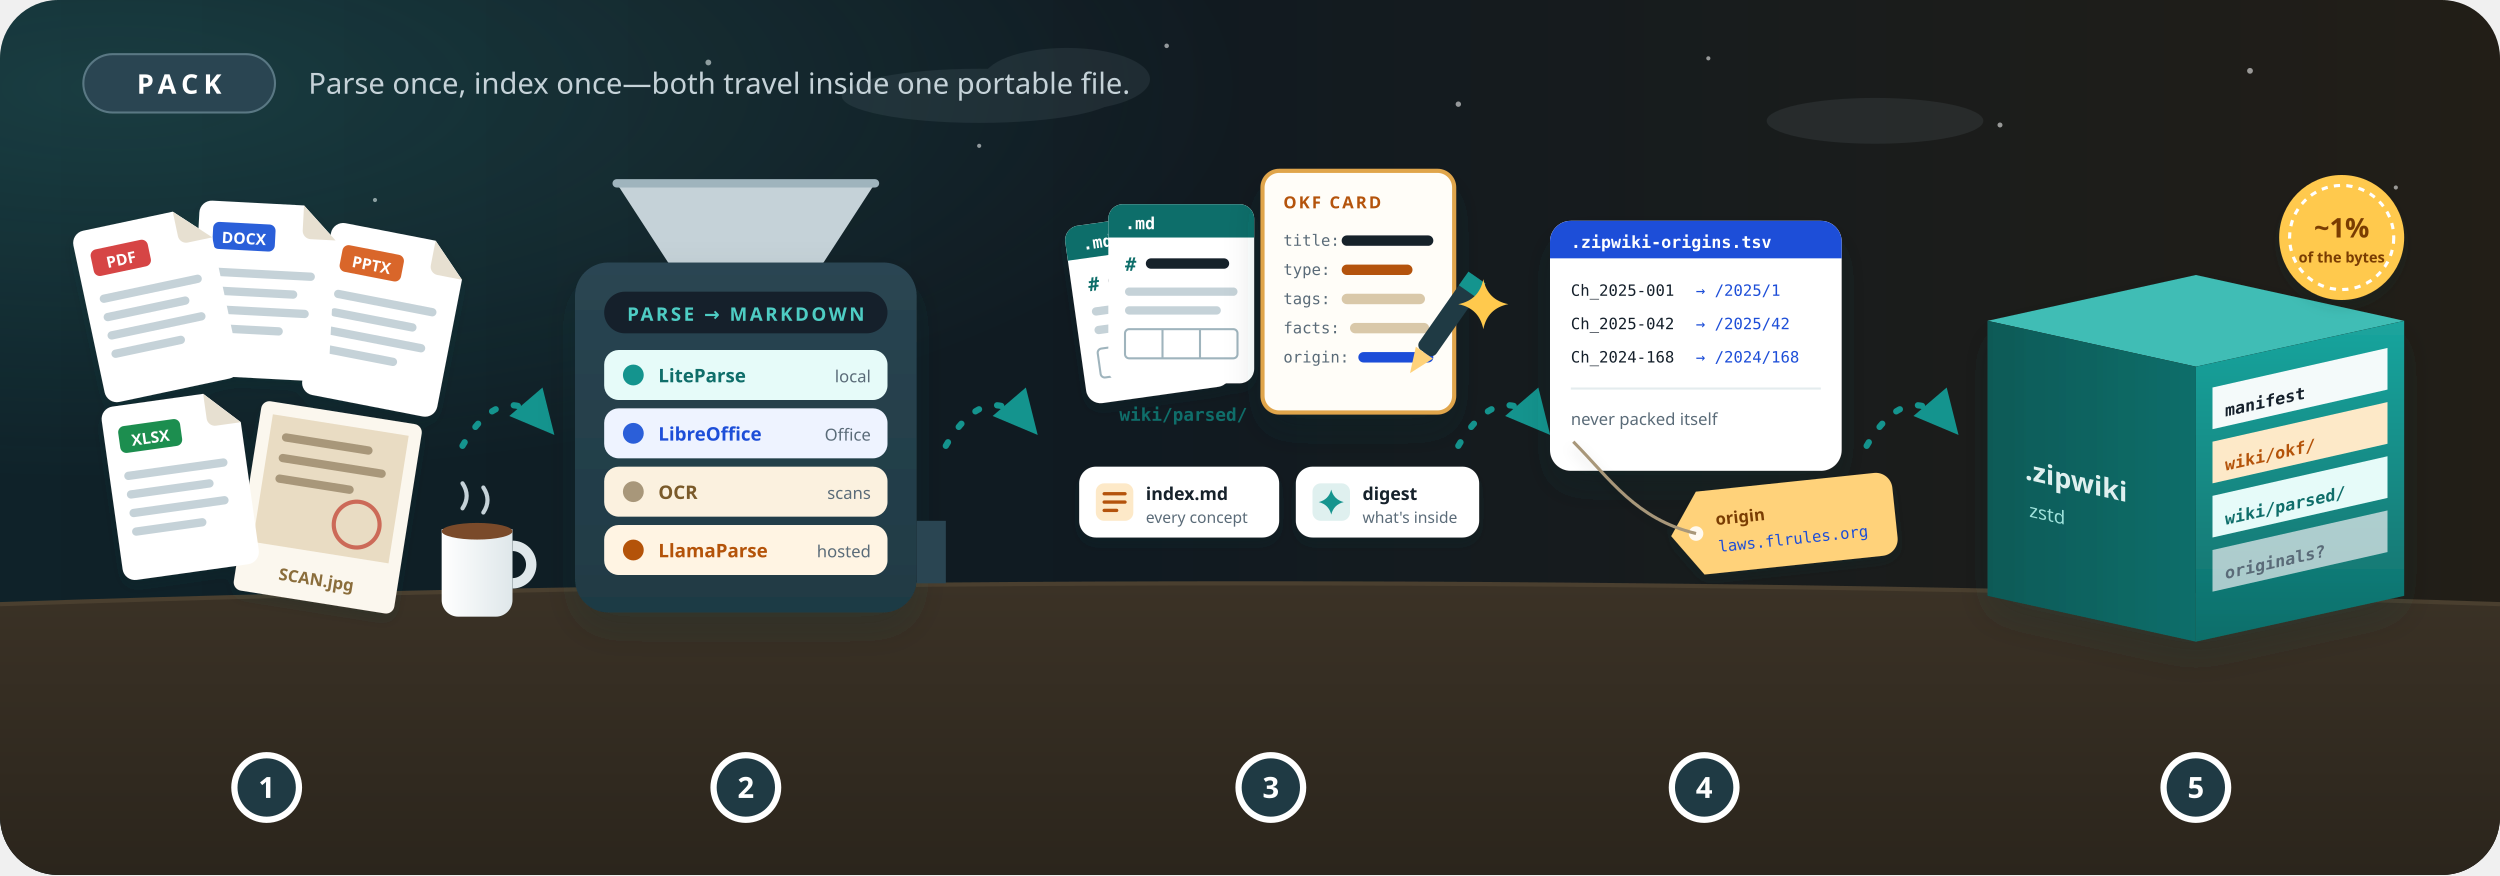
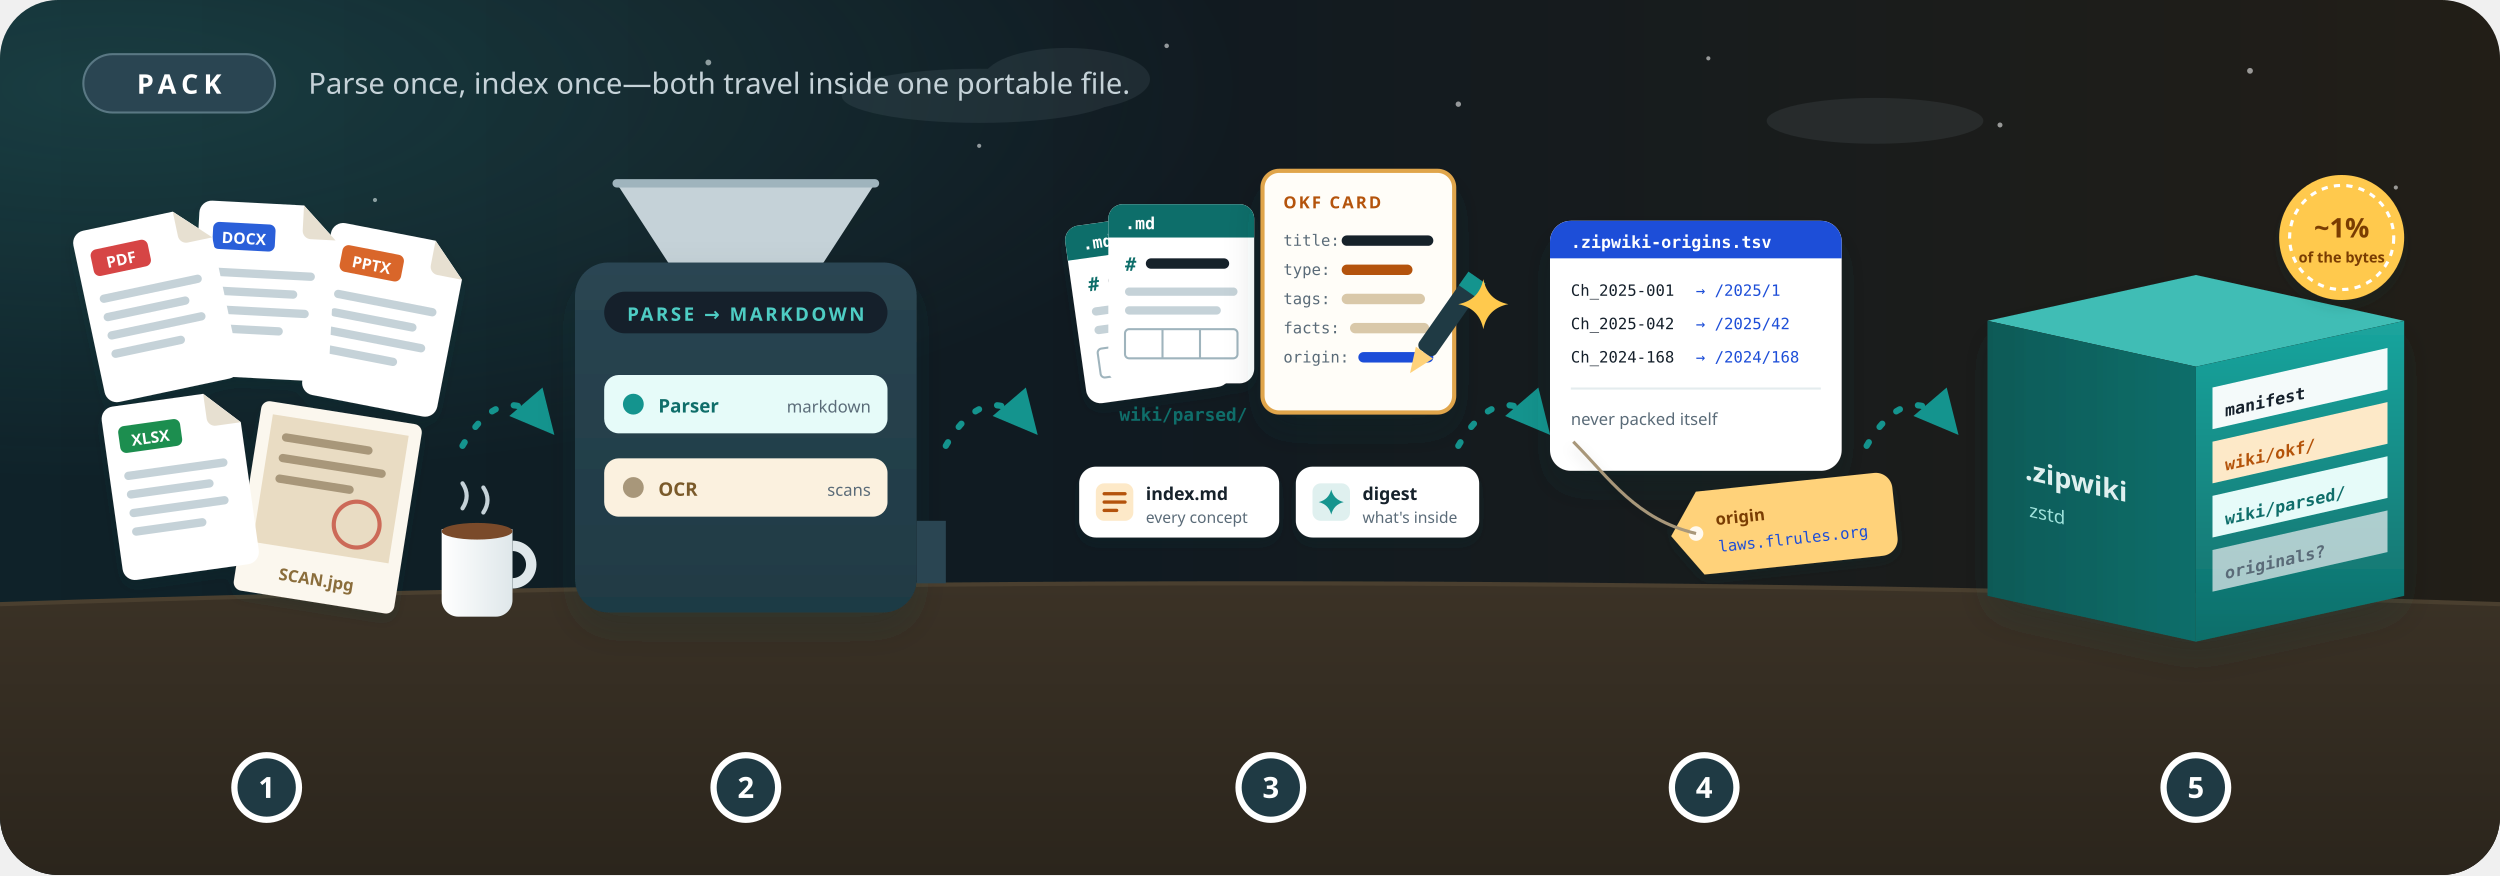
<svg xmlns="http://www.w3.org/2000/svg" viewBox="0 0 1200 420" role="img" aria-labelledby="hp-title hp-desc" font-family="Sora, 'Segoe UI', system-ui, sans-serif">
  <defs>
    <linearGradient id="hp-sky" x1="0" y1="0" x2="1" y2="0">
      <stop offset="0" stop-color="#0f2229" />
      <stop offset=".45" stop-color="#101a21" />
      <stop offset="1" stop-color="#221e17" />
    </linearGradient>
    <radialGradient id="hp-sun" cx=".05" cy=".1" r=".45">
      <stop offset="0" stop-color="#4ecdc4" stop-opacity=".16" />
      <stop offset="1" stop-color="#4ecdc4" stop-opacity="0" />
    </radialGradient>
    <linearGradient id="hp-desk" x1="0" y1="0" x2="0" y2="1">
      <stop offset="0" stop-color="#3b3226" />
      <stop offset="1" stop-color="#2b251c" />
    </linearGradient>
    <linearGradient id="hp-machine" x1="0" y1="0" x2="0" y2="1">
      <stop offset="0" stop-color="#2a4552" />
      <stop offset="1" stop-color="#1f3a44" />
    </linearGradient>
    <linearGradient id="hp-crate" x1="0" y1="0" x2="0" y2="1">
      <stop offset="0" stop-color="#1aa59e" />
      <stop offset="1" stop-color="#0f6e6a" />
    </linearGradient>
    <linearGradient id="hp-crate-side" x1="0" y1="0" x2="1" y2="0">
      <stop offset="0" stop-color="#0c5a57" />
      <stop offset="1" stop-color="#0f6e6a" />
    </linearGradient>
    <linearGradient id="hp-leaf" x1="0" y1="0" x2="1" y2="1">
      <stop offset="0" stop-color="#5cc28a" />
      <stop offset="1" stop-color="#2f8f5b" />
    </linearGradient>
    <linearGradient id="hp-mug" x1="0" y1="0" x2="1" y2="0">
      <stop offset="0" stop-color="#fff" />
      <stop offset="1" stop-color="#dfe7ea" />
    </linearGradient>
    <filter id="hp-shadow" x="-20%" y="-20%" width="140%" height="150%">
      <feDropShadow dx="0" dy="8" stdDeviation="9" flood-color="#1f3a44" flood-opacity=".16" />
    </filter>
    <filter id="hp-soft" x="-20%" y="-20%" width="140%" height="140%">
      <feDropShadow dx="0" dy="3" stdDeviation="3" flood-color="#1f3a44" flood-opacity=".14" />
    </filter>
    <marker id="hp-arrow" viewBox="0 0 10 10" refX="7" refY="5" markerWidth="7" markerHeight="7" orient="auto">
      <path d="M0 0 L10 5 L0 10 z" fill="#14948e" />
    </marker>
    <symbol id="hp-doc" viewBox="0 0 66 84">
      <path d="M6 0 h44 l16 16 v62 a6 6 0 0 1 -6 6 H6 a6 6 0 0 1 -6 -6 V6 a6 6 0 0 1 6 -6 z" fill="#fff" />
      <path d="M50 0 v12 a4 4 0 0 0 4 4 h12" fill="#e7e0d1" />
      <rect x="7" y="32" width="50" height="4" rx="2" fill="#c5d2d8" />
      <rect x="7" y="41" width="42" height="4" rx="2" fill="#c5d2d8" />
      <rect x="7" y="50" width="48" height="4" rx="2" fill="#c5d2d8" />
      <rect x="7" y="59" width="36" height="4" rx="2" fill="#c5d2d8" />
    </symbol>
    <symbol id="hp-md" viewBox="0 0 70 86">
      <rect width="70" height="86" rx="7" fill="#fff" />
      <path d="M7 0 h56 a7 7 0 0 1 7 7 v9 H0 v-9 a7 7 0 0 1 7 -7 z" fill="#0f6e6a" />
      <text x="8" y="12" font-size="8" font-weight="700" fill="#fff" font-family="'JetBrains Mono', ui-monospace, monospace">.md</text>
      <text x="8" y="32" font-size="9" font-weight="700" fill="#0f6e6a" font-family="'JetBrains Mono', ui-monospace, monospace">#</text>
      <rect x="18" y="26" width="40" height="5" rx="2.5" fill="#15202b" />
      <rect x="8" y="40" width="54" height="4" rx="2" fill="#c5d2d8" />
      <rect x="8" y="49" width="46" height="4" rx="2" fill="#c5d2d8" />
      <rect x="8" y="60" width="54" height="14" rx="2" fill="none" stroke="#9fb4bd" />
      <path d="M26 60 v14 M44 60 v14" stroke="#9fb4bd" />
    </symbol>
  </defs>
  <rect width="1200" height="420" rx="28" fill="url(#hp-sky)" />
  <g fill="#fff" opacity=".55">
    <circle cx="90" cy="40" r="1.2" />
    <circle cx="180" cy="96" r="1" />
    <circle cx="340" cy="30" r="1.4" />
    <circle cx="470" cy="70" r="1" />
    <circle cx="560" cy="22" r="1.1" />
    <circle cx="700" cy="50" r="1.3" />
    <circle cx="820" cy="28" r="1" />
    <circle cx="960" cy="60" r="1.2" />
    <circle cx="1080" cy="34" r="1.4" />
    <circle cx="1150" cy="90" r="1" />
  </g>
  <rect width="1200" height="420" rx="28" fill="url(#hp-sun)" />
  <g fill="#9fb4bd" opacity=".10">
    <ellipse cx="470" cy="46" rx="66" ry="13" />
    <ellipse cx="512" cy="38" rx="40" ry="15" />
    <ellipse cx="900" cy="58" rx="52" ry="11" />
  </g>
  <path d="M0 290 Q600 270 1200 290 V392 a28 28 0 0 1 -28 28 H28 a28 28 0 0 1 -28 -28 z" fill="url(#hp-desk)" />
  <path d="M0 290 Q600 270 1200 290" fill="none" stroke="#4a3f2f" stroke-width="2" />
  <rect x="40" y="26" width="92" height="28" rx="14" fill="#2a4552" stroke="#5a7884" />
  <text x="86" y="45" text-anchor="middle" font-size="13" font-weight="700" letter-spacing="2.5" fill="#fff">PACK</text>
  <text x="148" y="45" font-size="14" fill="#c5d2d8">Parse once, index once—both travel inside one portable file.</text>
  <g fill="none" stroke="#14948e" stroke-width="3" stroke-dasharray="2 9" stroke-linecap="round" marker-end="url(#hp-arrow)">
    <path d="M222 214 C 236 190, 250 190, 262 204" />
    <path d="M454 214 C 468 190, 482 190, 494 204" />
    <path d="M700 214 C 714 190, 728 190, 740 204" />
    <path d="M896 214 C 910 190, 924 190, 936 204" />
  </g>
  <g transform="translate(30 92)">
    <g transform="translate(180 158)">
      <path d="M2 4 h34 v34 a8 8 0 0 1 -8 8 h-18 a8 8 0 0 1 -8 -8 z" fill="url(#hp-mug)" />
      <path d="M36 12 a9 9 0 0 1 0 18" fill="none" stroke="#dfe7ea" stroke-width="5" />
      <ellipse cx="19" cy="5" rx="17" ry="4" fill="#7a4a2a" />
      <path d="M12 -6 q4 -6 0 -12 M22 -4 q4 -6 0 -12" stroke="#c5d2d8" stroke-width="2" fill="none" stroke-linecap="round" />
    </g>
    <g filter="url(#hp-soft)">
      <g transform="translate(96 100) rotate(9)">
        <rect width="78" height="92" rx="4" fill="#fbf7ee" />
        <rect x="6" y="6" width="66" height="62" fill="#e9dcc3" />
        <rect x="12" y="14" width="44" height="4" rx="2" fill="#a8977a" />
        <rect x="12" y="24" width="52" height="4" rx="2" fill="#a8977a" />
        <rect x="12" y="34" width="38" height="4" rx="2" fill="#a8977a" />
        <circle cx="54" cy="52" r="11" fill="none" stroke="#c0392b" stroke-width="2" opacity=".7" />
        <text x="39" y="84" font-size="8" font-weight="700" fill="#8a6d3b" text-anchor="middle">SCAN.jpg</text>
      </g>
      <g transform="translate(18 104) rotate(-8)">
        <use href="#hp-doc" width="66" height="84" />
        <rect x="7" y="10" width="30" height="13" rx="3" fill="#1e8e4f" />
        <text x="22" y="20" font-size="7.5" font-weight="800" fill="#fff" text-anchor="middle">XLSX</text>
      </g>
      <g transform="translate(130 14) rotate(11)">
        <use href="#hp-doc" width="66" height="84" />
        <rect x="7" y="10" width="30" height="13" rx="3" fill="#d9662b" />
        <text x="22" y="20" font-size="7.5" font-weight="800" fill="#fff" text-anchor="middle">PPTX</text>
      </g>
      <g transform="translate(66 4) rotate(3)">
        <use href="#hp-doc" width="66" height="84" />
        <rect x="7" y="10" width="30" height="13" rx="3" fill="#2b5fd9" />
        <text x="22" y="20" font-size="7.5" font-weight="800" fill="#fff" text-anchor="middle">DOCX</text>
      </g>
      <g transform="translate(4 20) rotate(-12)">
        <use href="#hp-doc" width="66" height="84" />
        <rect x="7" y="10" width="28" height="13" rx="3" fill="#d64545" />
        <text x="21" y="20" font-size="7.5" font-weight="800" fill="#fff" text-anchor="middle">PDF</text>
      </g>
    </g>
  </g>
  <g transform="translate(266 80)">
    <path d="M30 8 h124 l-26 40 h-72 z" fill="#c5d2d8" />
    <path d="M30 8 h124" stroke="#9fb4bd" stroke-width="4" stroke-linecap="round" />
    <g filter="url(#hp-shadow)">
      <rect x="10" y="46" width="164" height="168" rx="16" fill="url(#hp-machine)" />
    </g>
    <rect x="24" y="60" width="136" height="20" rx="10" fill="#15202b" />
    <text x="92" y="74" text-anchor="middle" font-size="9" font-weight="700" letter-spacing="1.2" fill="#4ecdc4">PARSE → MARKDOWN</text>
    <g font-size="9" font-weight="700">
-       <g transform="translate(24 88)">
-         <rect width="136" height="24" rx="7" fill="#e6fbf9" />
-         <circle cx="14" cy="12" r="5" fill="#14948e" />
-         <text x="26" y="15.5" fill="#0f6e6a">LiteParse</text>
-         <text x="128" y="15.5" font-weight="400" font-size="8" text-anchor="end" fill="#5a6b78">local</text>
-       </g>
-       <g transform="translate(24 116)">
-         <rect width="136" height="24" rx="7" fill="#eef3ff" />
-         <circle cx="14" cy="12" r="5" fill="#2b5fd9" />
-         <text x="26" y="15.5" fill="#1d4ed8">LibreOffice</text>
-         <text x="128" y="15.5" font-weight="400" font-size="8" text-anchor="end" fill="#5a6b78">Office</text>
-       </g>
-       <g transform="translate(24 144)">
-         <rect width="136" height="24" rx="7" fill="#fbf1df" />
-         <circle cx="14" cy="12" r="5" fill="#a8977a" />
-         <text x="26" y="15.5" fill="#7a5a2a">OCR</text>
-         <text x="128" y="15.5" font-weight="400" font-size="8" text-anchor="end" fill="#5a6b78">scans</text>
-       </g>
-       <g transform="translate(24 172)">
-         <rect width="136" height="24" rx="7" fill="#fff4e3" />
-         <circle cx="14" cy="12" r="5" fill="#b45309" />
-         <text x="26" y="15.5" fill="#b45309">LlamaParse</text>
-         <text x="128" y="15.5" font-weight="400" font-size="8" text-anchor="end" fill="#5a6b78">hosted</text>
+       <g transform="translate(24 100)">
+         <rect width="136" height="28" rx="7" fill="#e6fbf9" />
+         <circle cx="14" cy="14" r="5" fill="#14948e" />
+         <text x="26" y="18" fill="#0f6e6a">Parser</text>
+         <text x="128" y="18" font-weight="400" font-size="8" text-anchor="end" fill="#5a6b78">markdown</text>
+       </g>
+       <g transform="translate(24 140)">
+         <rect width="136" height="28" rx="7" fill="#fbf1df" />
+         <circle cx="14" cy="14" r="5" fill="#a8977a" />
+         <text x="26" y="18" fill="#7a5a2a">OCR</text>
+         <text x="128" y="18" font-weight="400" font-size="8" text-anchor="end" fill="#5a6b78">scans</text>
      </g>
    </g>
    <path d="M174 170 h14 v30 h-14" fill="#2a4552" />
  </g>
  <g transform="translate(498 74)">
    <g filter="url(#hp-soft)">
      <use href="#hp-md" x="18" y="30" width="70" height="86" transform="rotate(-8 53 73)" />
      <use href="#hp-md" x="34" y="24" width="70" height="86" />
    </g>
    <text x="70" y="128" text-anchor="middle" font-size="8.5" font-weight="600" fill="#0f6e6a" font-family="'JetBrains Mono', ui-monospace, monospace">wiki/parsed/</text>
    <g transform="translate(108 8)" filter="url(#hp-shadow)">
      <rect width="92" height="116" rx="8" fill="#fffdf8" stroke="#e0a54b" stroke-width="2" />
      <text x="10" y="18" font-size="8" font-weight="700" letter-spacing="1" fill="#b45309">OKF CARD</text>
      <g font-family="'JetBrains Mono', ui-monospace, monospace" font-size="7.5">
        <text x="10" y="36" fill="#5a6b78">title:</text>
        <rect x="38" y="31" width="44" height="5" rx="2.5" fill="#15202b" />
        <text x="10" y="50" fill="#5a6b78">type:</text>
        <rect x="38" y="45" width="34" height="5" rx="2.5" fill="#b45309" />
        <text x="10" y="64" fill="#5a6b78">tags:</text>
        <rect x="38" y="59" width="40" height="5" rx="2.5" fill="#d9c8a9" />
        <text x="10" y="78" fill="#5a6b78">facts:</text>
        <rect x="42" y="73" width="38" height="5" rx="2.5" fill="#d9c8a9" />
        <text x="10" y="92" fill="#5a6b78">origin:</text>
        <rect x="46" y="87" width="36" height="5" rx="2.5" fill="#1d4ed8" />
      </g>
    </g>
    <g transform="translate(188 92) rotate(35)">
      <rect x="-5" y="-40" width="10" height="44" rx="3" fill="#1f3a44" />
      <path d="M-5 4 h10 l-5 12 z" fill="#ffd27a" />
      <rect x="-5" y="-40" width="10" height="8" fill="#14948e" />
    </g>
    <path d="M214 60 Q216 70 226 72 Q216 74 214 84 Q212 74 202 72 Q212 70 214 60 z" fill="#ffc94d" />
    <g transform="translate(20 150)" filter="url(#hp-soft)">
      <rect width="96" height="34" rx="8" fill="#fff" />
      <rect x="8" y="8" width="18" height="18" rx="4" fill="#fde9c8" />
      <path d="M12 13 h10 M12 17 h10 M12 21 h6" stroke="#b45309" stroke-width="1.6" stroke-linecap="round" />
      <text x="32" y="16" font-size="8.5" font-weight="700" fill="#15202b">index.md</text>
      <text x="32" y="27" font-size="7.5" fill="#5a6b78">every concept</text>
    </g>
    <g transform="translate(124 150)" filter="url(#hp-soft)">
      <rect width="88" height="34" rx="8" fill="#fff" />
      <rect x="8" y="8" width="18" height="18" rx="4" fill="#dff0ef" />
      <path d="M17 11 Q18.2 15.8 23 17 Q18.2 18.2 17 23 Q15.8 18.2 11 17 Q15.8 15.8 17 11 z" fill="#14948e" />
      <text x="32" y="16" font-size="8.5" font-weight="700" fill="#15202b">digest</text>
      <text x="32" y="27" font-size="7.5" fill="#5a6b78">what's inside</text>
    </g>
  </g>
  <g transform="translate(744 86)">
    <g filter="url(#hp-shadow)">
      <rect x="0" y="20" width="140" height="120" rx="10" fill="#fff" />
    </g>
    <path d="M10 20 h120 a10 10 0 0 1 10 10 v8 H0 v-8 a10 10 0 0 1 10 -10 z" fill="#1d4ed8" />
    <text x="10" y="33" font-size="8" font-weight="700" fill="#fff" font-family="'JetBrains Mono', ui-monospace, monospace">.zipwiki-origins.tsv</text>
    <g font-family="'JetBrains Mono', ui-monospace, monospace" font-size="7.5">
      <text x="10" y="56" fill="#15202b">Ch_2025-001</text>
      <text x="70" y="56" fill="#1d4ed8">→ /2025/1</text>
      <text x="10" y="72" fill="#15202b">Ch_2025-042</text>
      <text x="70" y="72" fill="#1d4ed8">→ /2025/42</text>
      <text x="10" y="88" fill="#15202b">Ch_2024-168</text>
      <text x="70" y="88" fill="#1d4ed8">→ /2024/168</text>
    </g>
    <rect x="10" y="100" width="120" height="1" fill="#e4ecee" />
    <text x="10" y="118" font-size="8" fill="#5a6b78">never packed itself</text>
    <g transform="translate(70 150) rotate(-6)" filter="url(#hp-soft)">
      <path d="M0 0 h86 a8 8 0 0 1 8 8 v24 a8 8 0 0 1 -8 8 h-86 l-14 -20 z" fill="#ffd27a" />
      <circle cx="-2" cy="20" r="3.5" fill="#fffaf1" />
      <path d="M-2 20 C -30 10, -40 -10, -56 -30" stroke="#a8977a" stroke-width="1.5" fill="none" />
      <text x="8" y="17" font-size="8" font-weight="700" fill="#7a3e06">origin</text>
      <text x="8" y="30" font-size="7.5" fill="#1d4ed8" font-family="'JetBrains Mono', ui-monospace, monospace">laws.flrules.org</text>
    </g>
  </g>
  <g transform="translate(944 62)">
    <g filter="url(#hp-shadow)">
      <path d="M10 92 L110 70 L210 92 L110 114 z" fill="#3fbdb5" />
      <path d="M10 92 L110 114 V246 L10 224 z" fill="url(#hp-crate-side)" />
      <path d="M210 92 L110 114 V246 L210 224 z" fill="url(#hp-crate)" />
    </g>
    <g>
      <path d="M118 124 L202 105 V125 L118 144 z" fill="#ffffff" opacity=".95" />
      <path d="M118 150 L202 131 V151 L118 170 z" fill="#fde9c8" />
      <path d="M118 176 L202 157 V177 L118 196 z" fill="#e6fbf9" />
      <path d="M118 202 L202 183 V203 L118 222 z" fill="#dfe7ea" opacity=".75" />
    </g>
    <g font-size="8" font-weight="700" font-family="'JetBrains Mono', ui-monospace, monospace">
      <text transform="translate(124 138) skewY(-12.7)" fill="#15202b">manifest</text>
      <text transform="translate(124 164) skewY(-12.7)" fill="#b45309">wiki/okf/</text>
      <text transform="translate(124 190) skewY(-12.7)" fill="#0f6e6a">wiki/parsed/</text>
      <text transform="translate(124 216) skewY(-12.7)" fill="#5a6b78">originals?</text>
    </g>
    <text transform="translate(28 168) skewY(12.7)" font-size="13" font-weight="700" fill="#dff0ef">.zipwiki</text>
    <text transform="translate(30 186) skewY(12.7)" font-size="9" fill="#9fe3dc">zstd</text>
    <g transform="translate(150 22)" filter="url(#hp-soft)">
      <circle r="30" cx="30" cy="30" fill="#ffc94d" />
      <circle r="25" cx="30" cy="30" fill="none" stroke="#fff" stroke-width="1.5" stroke-dasharray="3 3" />
      <text x="30" y="30" text-anchor="middle" font-size="13" font-weight="800" fill="#7a3e06">~1%</text>
      <text x="30" y="42" text-anchor="middle" font-size="7" font-weight="700" fill="#7a3e06">of the bytes</text>
    </g>
  </g>
  <g font-size="14" font-weight="700">
    <g transform="translate(128 378)">
      <circle r="17" fill="#fff" />
      <circle r="14" fill="#1f3a44" />
      <text y="5" text-anchor="middle" fill="#fff">1</text>
    </g>
    <g transform="translate(358 378)">
      <circle r="17" fill="#fff" />
      <circle r="14" fill="#1f3a44" />
      <text y="5" text-anchor="middle" fill="#fff">2</text>
    </g>
    <g transform="translate(610 378)">
      <circle r="17" fill="#fff" />
      <circle r="14" fill="#1f3a44" />
      <text y="5" text-anchor="middle" fill="#fff">3</text>
    </g>
    <g transform="translate(818 378)">
      <circle r="17" fill="#fff" />
      <circle r="14" fill="#1f3a44" />
      <text y="5" text-anchor="middle" fill="#fff">4</text>
    </g>
    <g transform="translate(1054 378)">
      <circle r="17" fill="#fff" />
      <circle r="14" fill="#1f3a44" />
      <text y="5" text-anchor="middle" fill="#fff">5</text>
    </g>
  </g>
</svg>
